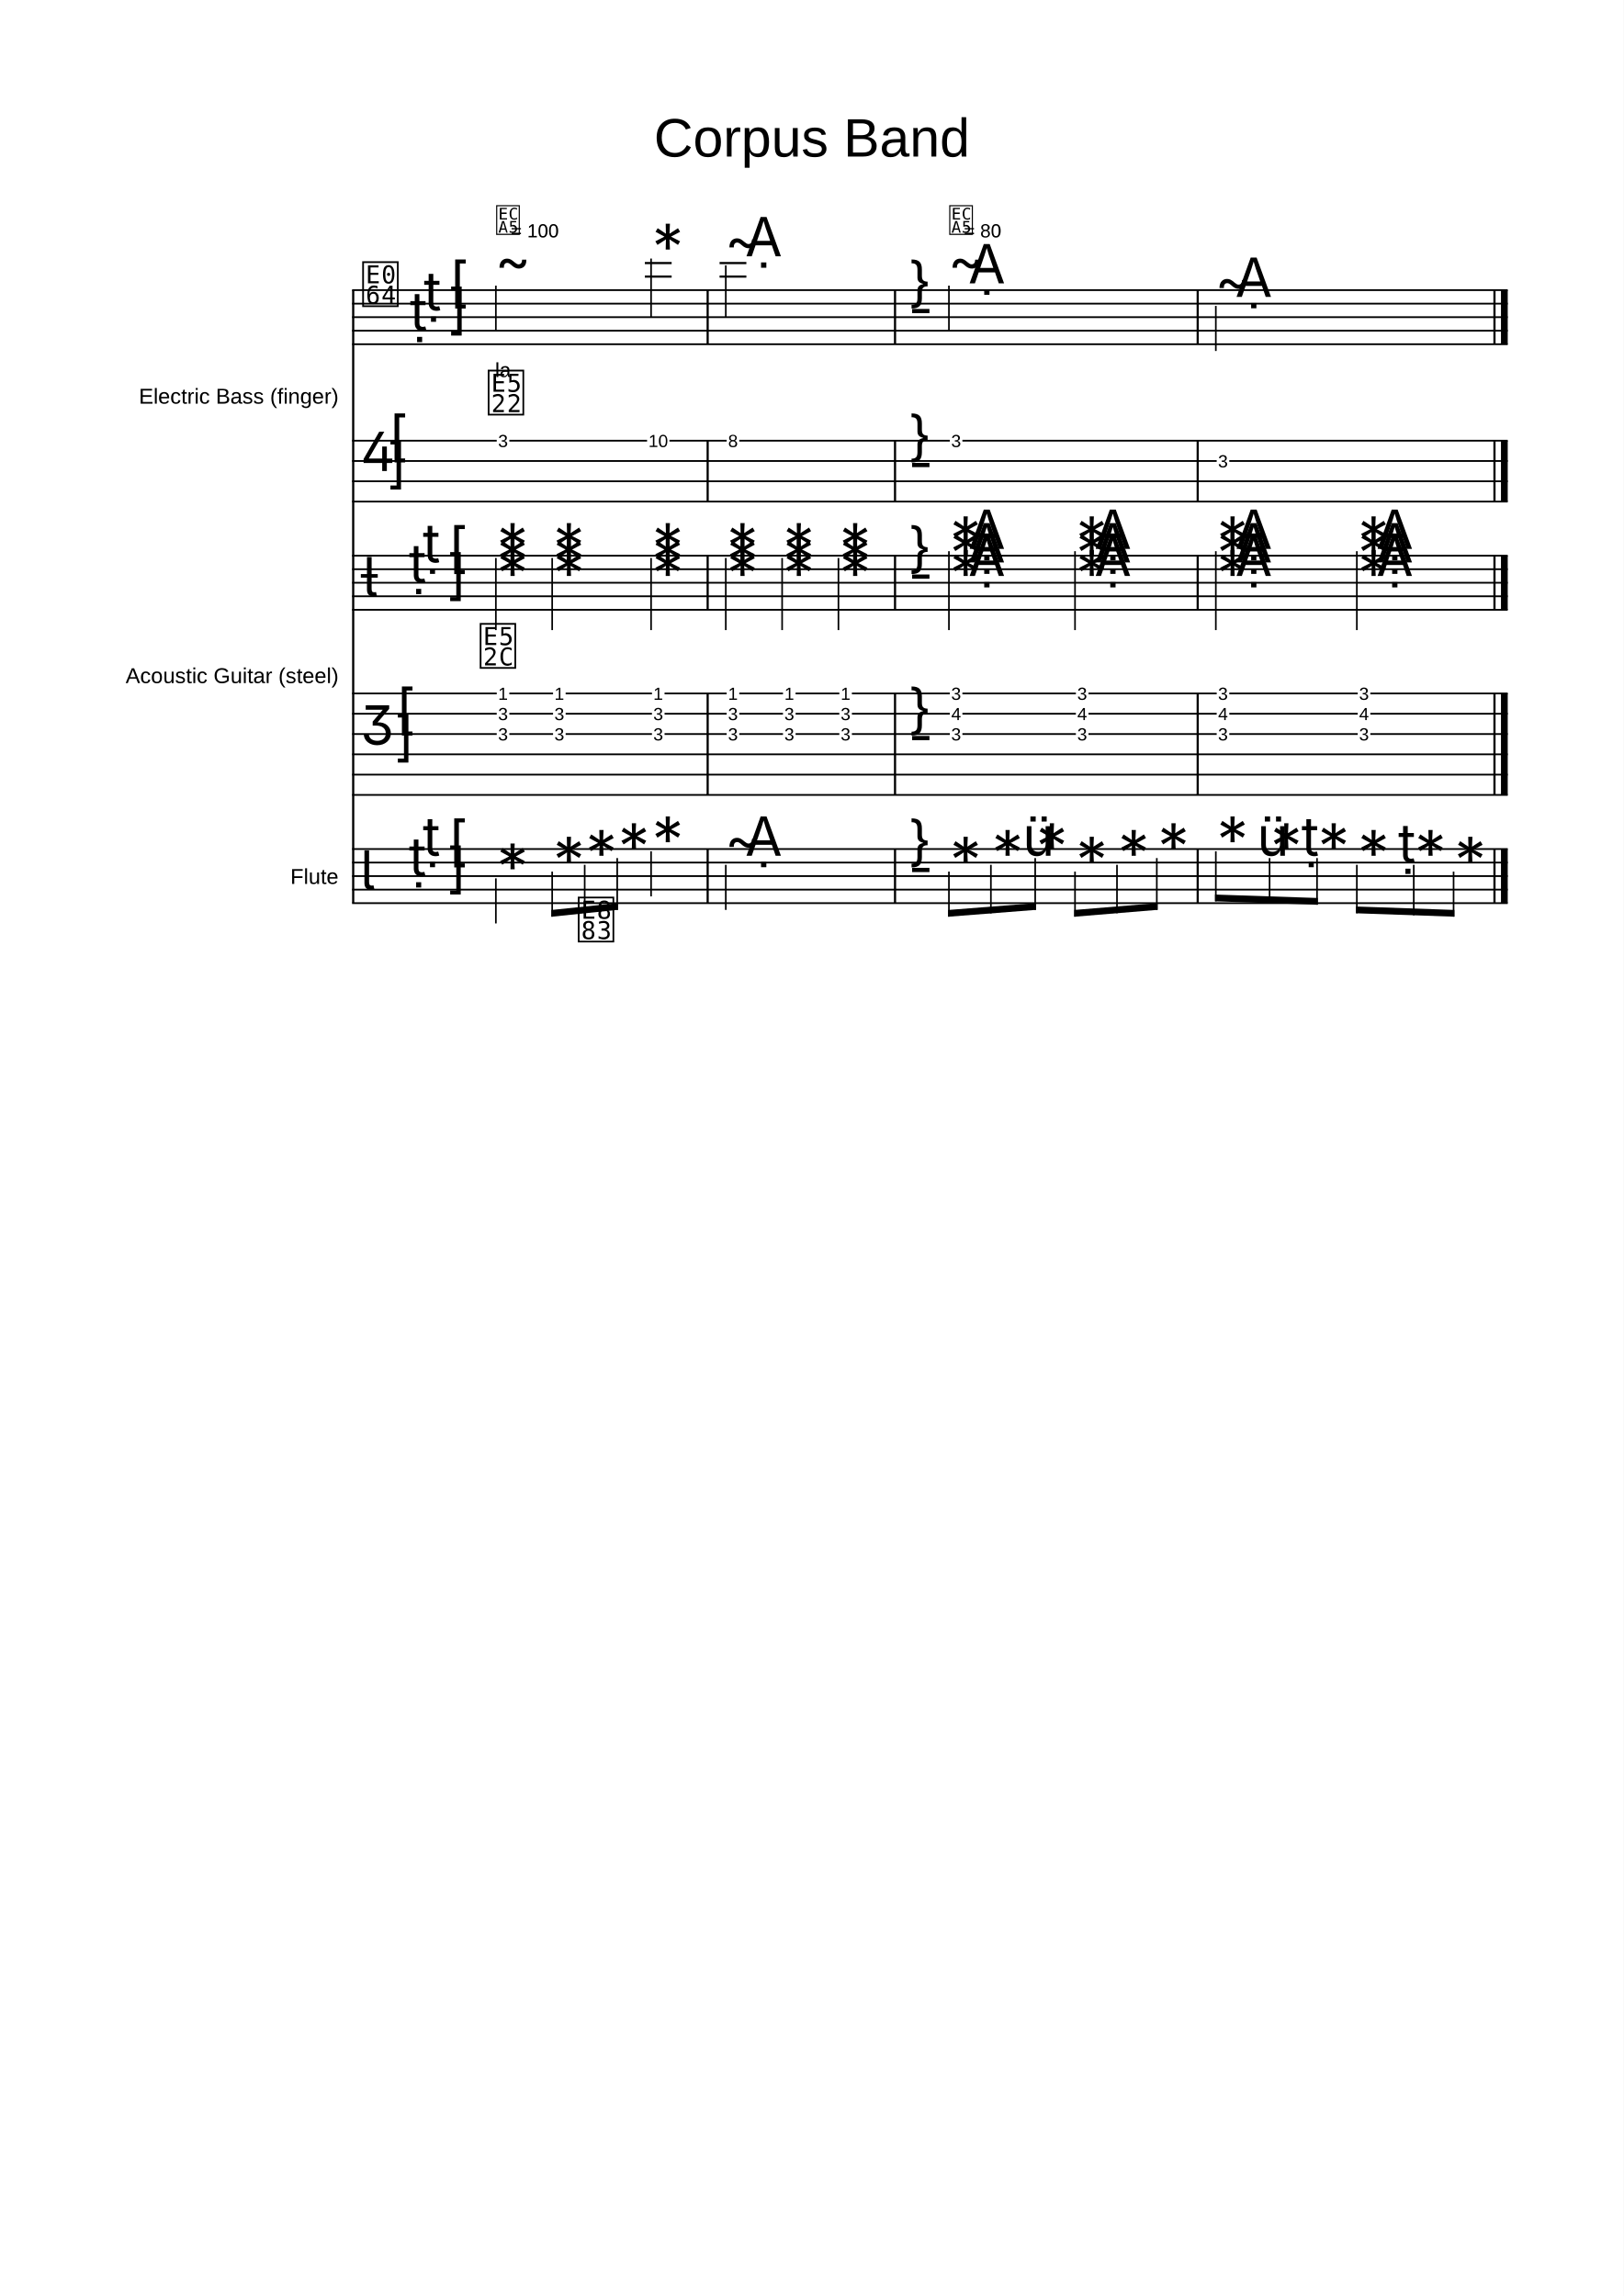
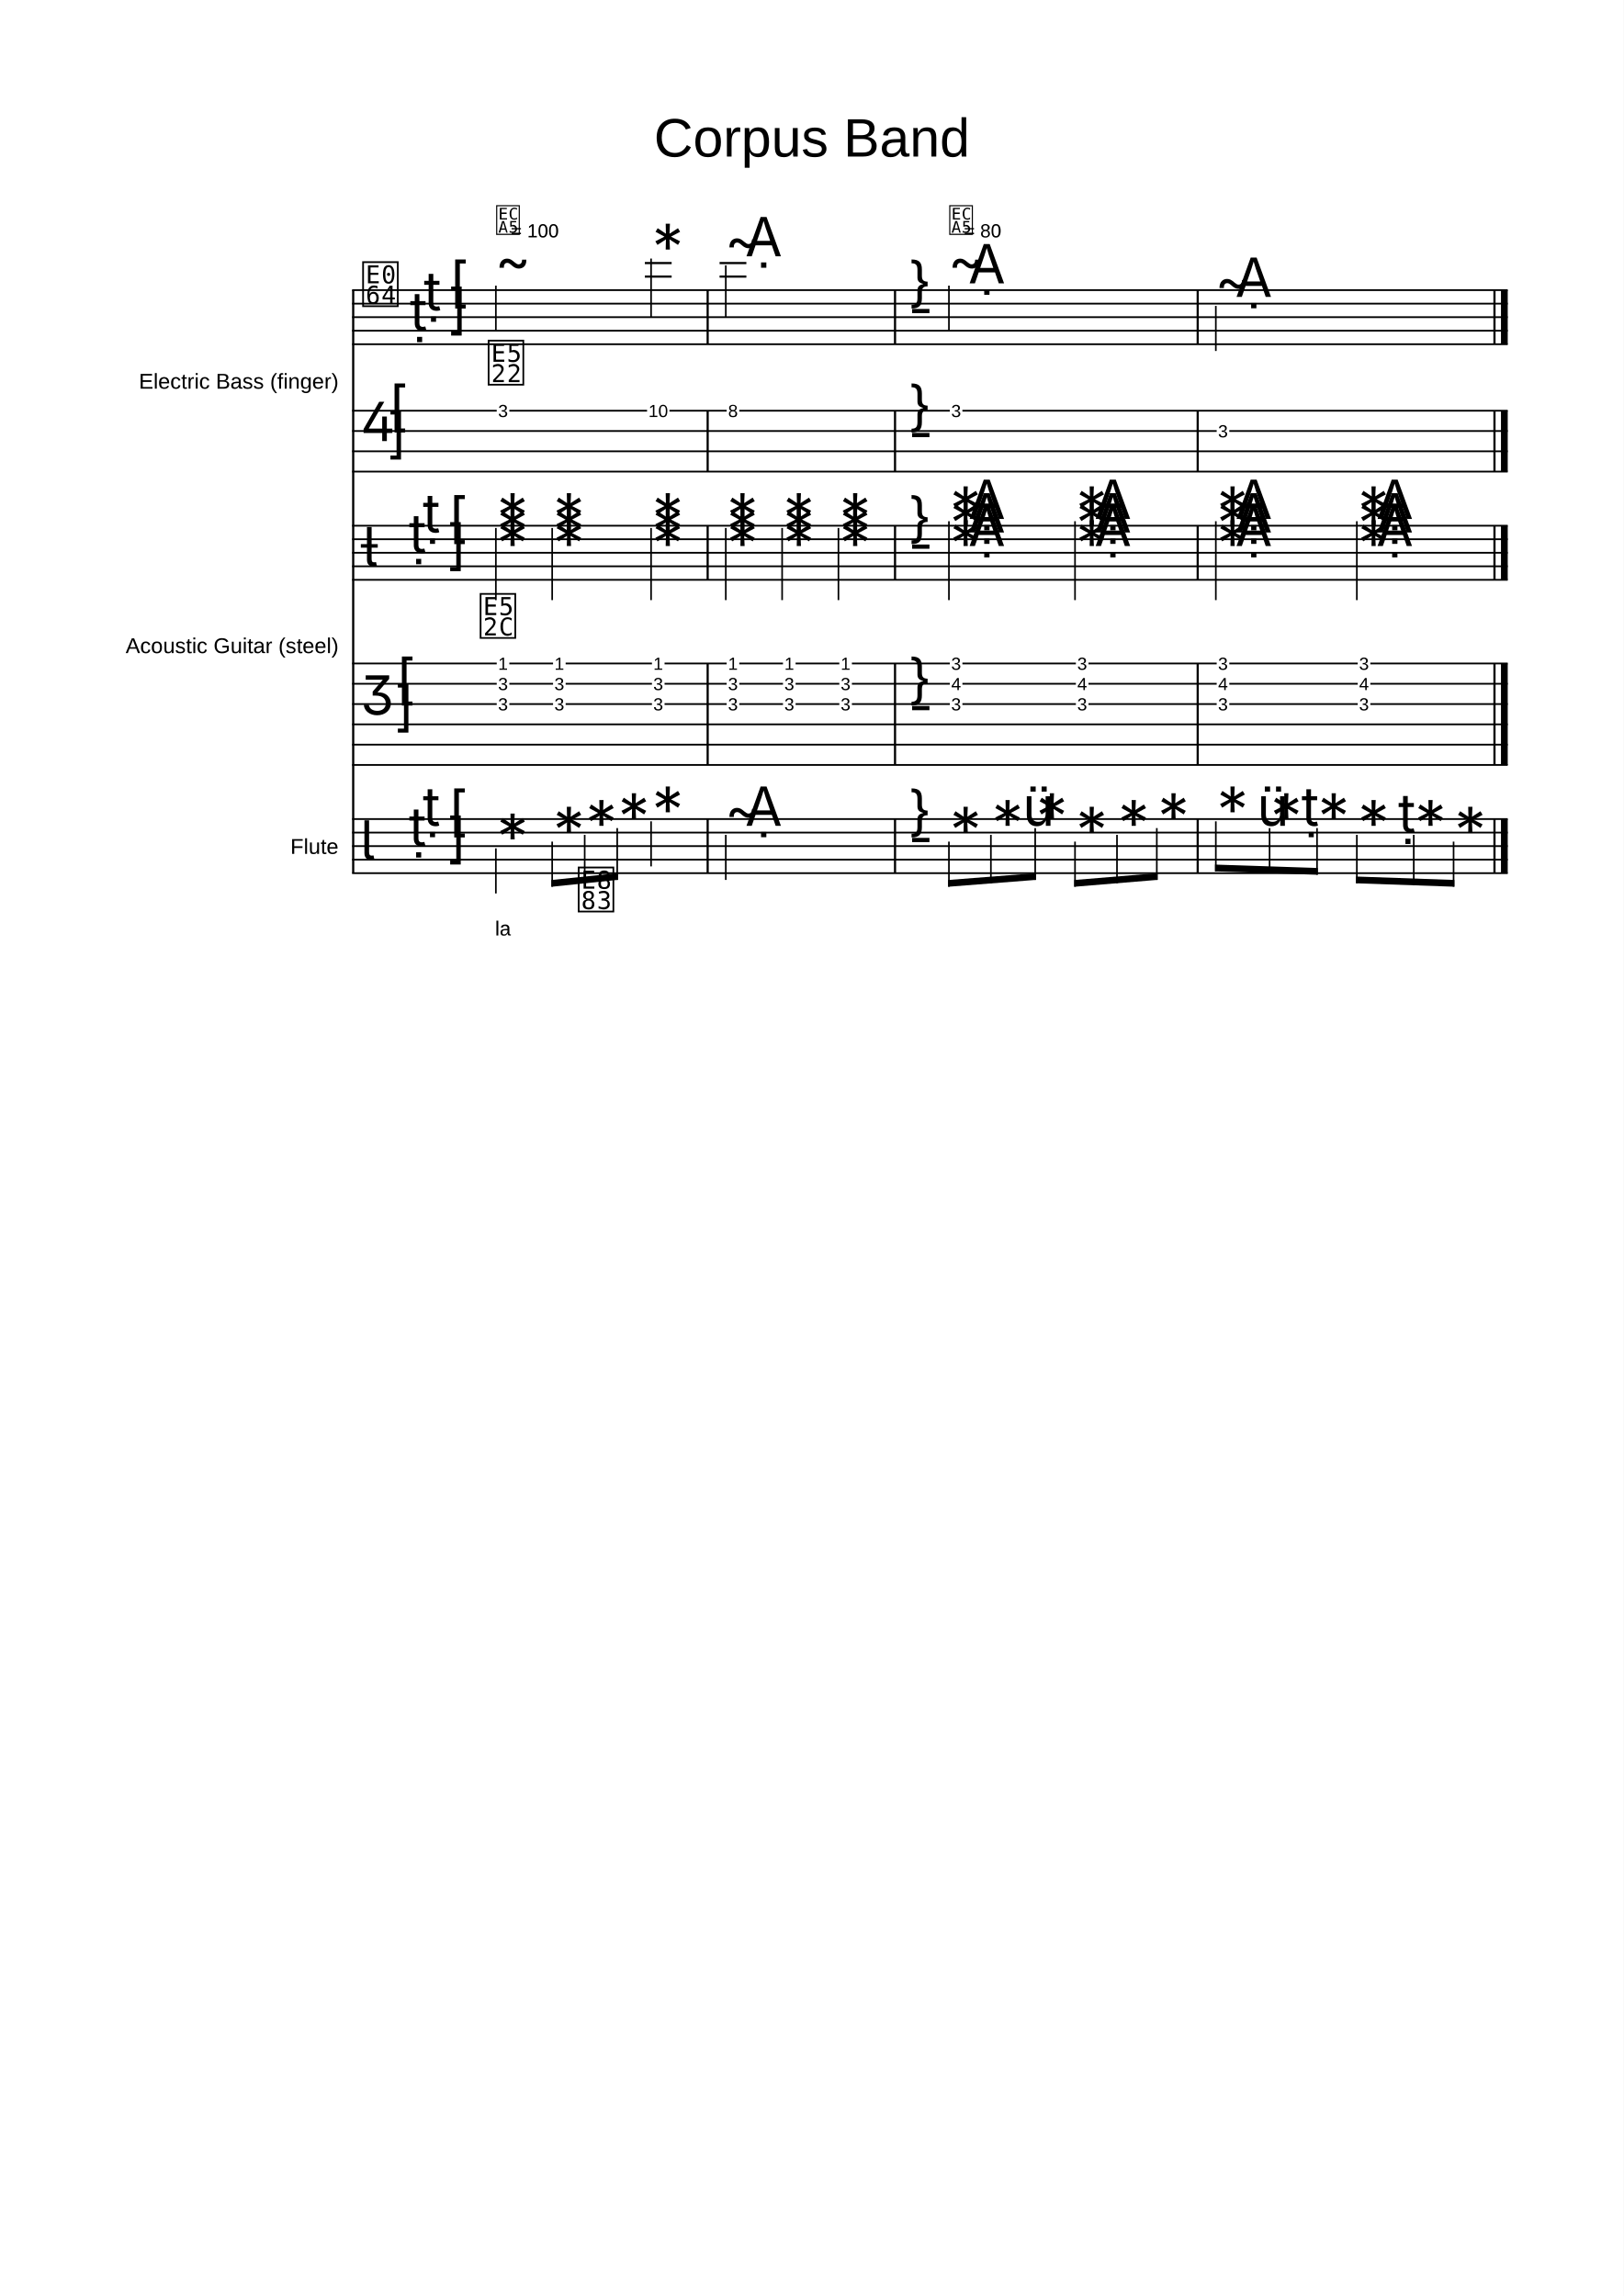
<svg xmlns="http://www.w3.org/2000/svg" width="1200" height="1697.143" viewBox="0 0 120 169.714">
  <style>@font-face{font-family:"Bravura";src:url("Bravura.otf")}text{font-family:"Bravura";font-size:4px}text.t{font-family:Arial,Helvetica,sans-serif}</style>
  <rect x="0" y="0" width="120" height="169.714" fill="white" />
  <g fill="black" stroke="black">
    <line class="staffLine" x1="26.023" y1="21.444" x2="111.429" y2="21.444" stroke-width="0.13" />
    <line class="staffLine" x1="26.023" y1="22.444" x2="111.429" y2="22.444" stroke-width="0.13" />
    <line class="staffLine" x1="26.023" y1="23.444" x2="111.429" y2="23.444" stroke-width="0.13" />
    <line class="staffLine" x1="26.023" y1="24.444" x2="111.429" y2="24.444" stroke-width="0.13" />
    <line class="staffLine" x1="26.023" y1="25.444" x2="111.429" y2="25.444" stroke-width="0.13" />
    <line class="stem" x1="36.647" y1="21.112" x2="36.647" y2="24.444" stroke-width="0.12" />
    <line class="ledgerLine" x1="47.658" y1="20.444" x2="49.638" y2="20.444" stroke-width="0.16" />
    <line class="ledgerLine" x1="47.658" y1="19.444" x2="49.638" y2="19.444" stroke-width="0.16" />
    <line class="stem" x1="48.118" y1="19.112" x2="48.118" y2="23.444" stroke-width="0.12" />
    <line class="barline" x1="52.3" y1="21.444" x2="52.3" y2="25.444" stroke-width="0.16" />
    <line class="ledgerLine" x1="53.18" y1="20.444" x2="55.16" y2="20.444" stroke-width="0.16" />
    <line class="ledgerLine" x1="53.18" y1="19.444" x2="55.16" y2="19.444" stroke-width="0.16" />
    <line class="stem" x1="53.64" y1="19.612" x2="53.64" y2="23.444" stroke-width="0.12" />
    <line class="barline" x1="66.147" y1="21.444" x2="66.147" y2="25.444" stroke-width="0.16" />
    <line class="stem" x1="70.131" y1="21.112" x2="70.131" y2="24.444" stroke-width="0.12" />
    <line class="barline" x1="88.516" y1="21.444" x2="88.516" y2="25.444" stroke-width="0.16" />
    <line class="stem" x1="89.856" y1="22.612" x2="89.856" y2="25.944" stroke-width="0.12" />
    <line class="barline" x1="110.449" y1="21.444" x2="110.449" y2="25.444" stroke-width="0.16" />
    <line class="barline" x1="111.179" y1="21.444" x2="111.179" y2="25.444" stroke-width="0.5" />
-     <line class="staffLine" x1="26.023" y1="32.575" x2="111.429" y2="32.575" stroke-width="0.13" />
-     <line class="staffLine" x1="26.023" y1="34.075" x2="111.429" y2="34.075" stroke-width="0.13" />
-     <line class="staffLine" x1="26.023" y1="35.575" x2="111.429" y2="35.575" stroke-width="0.13" />
-     <line class="staffLine" x1="26.023" y1="37.075" x2="111.429" y2="37.075" stroke-width="0.13" />
-     <line class="barline" x1="52.3" y1="32.575" x2="52.3" y2="37.075" stroke-width="0.16" />
-     <line class="barline" x1="66.147" y1="32.575" x2="66.147" y2="37.075" stroke-width="0.16" />
-     <line class="barline" x1="88.516" y1="32.575" x2="88.516" y2="37.075" stroke-width="0.16" />
-     <line class="barline" x1="110.449" y1="32.575" x2="110.449" y2="37.075" stroke-width="0.16" />
-     <line class="barline" x1="111.179" y1="32.575" x2="111.179" y2="37.075" stroke-width="0.5" />
-     <line class="staffLine" x1="26.023" y1="41.075" x2="111.429" y2="41.075" stroke-width="0.13" />
-     <line class="staffLine" x1="26.023" y1="42.075" x2="111.429" y2="42.075" stroke-width="0.13" />
-     <line class="staffLine" x1="26.023" y1="43.075" x2="111.429" y2="43.075" stroke-width="0.13" />
-     <line class="staffLine" x1="26.023" y1="44.075" x2="111.429" y2="44.075" stroke-width="0.13" />
-     <line class="staffLine" x1="26.023" y1="45.075" x2="111.429" y2="45.075" stroke-width="0.13" />
-     <line class="stem" x1="36.647" y1="41.243" x2="36.647" y2="46.575" stroke-width="0.12" />
-     <line class="stem" x1="40.809" y1="41.243" x2="40.809" y2="46.575" stroke-width="0.12" />
-     <line class="stem" x1="48.118" y1="41.243" x2="48.118" y2="46.575" stroke-width="0.12" />
-     <line class="barline" x1="52.3" y1="41.075" x2="52.3" y2="45.075" stroke-width="0.16" />
-     <line class="stem" x1="53.64" y1="41.243" x2="53.64" y2="46.575" stroke-width="0.12" />
-     <line class="stem" x1="57.803" y1="41.243" x2="57.803" y2="46.575" stroke-width="0.12" />
-     <line class="stem" x1="61.965" y1="41.243" x2="61.965" y2="46.575" stroke-width="0.12" />
-     <line class="barline" x1="66.147" y1="41.075" x2="66.147" y2="45.075" stroke-width="0.16" />
-     <line class="stem" x1="70.131" y1="40.743" x2="70.131" y2="46.575" stroke-width="0.12" />
-     <line class="stem" x1="79.449" y1="40.743" x2="79.449" y2="46.575" stroke-width="0.12" />
-     <line class="barline" x1="88.516" y1="41.075" x2="88.516" y2="45.075" stroke-width="0.16" />
-     <line class="stem" x1="89.856" y1="40.743" x2="89.856" y2="46.575" stroke-width="0.12" />
-     <line class="stem" x1="100.278" y1="40.743" x2="100.278" y2="46.575" stroke-width="0.12" />
-     <line class="barline" x1="110.449" y1="41.075" x2="110.449" y2="45.075" stroke-width="0.16" />
-     <line class="barline" x1="111.179" y1="41.075" x2="111.179" y2="45.075" stroke-width="0.5" />
-     <line class="staffLine" x1="26.023" y1="51.258" x2="111.429" y2="51.258" stroke-width="0.13" />
-     <line class="staffLine" x1="26.023" y1="52.758" x2="111.429" y2="52.758" stroke-width="0.13" />
-     <line class="staffLine" x1="26.023" y1="54.258" x2="111.429" y2="54.258" stroke-width="0.13" />
-     <line class="staffLine" x1="26.023" y1="55.758" x2="111.429" y2="55.758" stroke-width="0.13" />
-     <line class="staffLine" x1="26.023" y1="57.258" x2="111.429" y2="57.258" stroke-width="0.13" />
-     <line class="staffLine" x1="26.023" y1="58.758" x2="111.429" y2="58.758" stroke-width="0.13" />
-     <line class="barline" x1="52.3" y1="51.258" x2="52.3" y2="58.758" stroke-width="0.16" />
-     <line class="barline" x1="66.147" y1="51.258" x2="66.147" y2="58.758" stroke-width="0.16" />
-     <line class="barline" x1="88.516" y1="51.258" x2="88.516" y2="58.758" stroke-width="0.16" />
-     <line class="barline" x1="110.449" y1="51.258" x2="110.449" y2="58.758" stroke-width="0.16" />
-     <line class="barline" x1="111.179" y1="51.258" x2="111.179" y2="58.758" stroke-width="0.5" />
-     <line class="staffLine" x1="26.023" y1="62.758" x2="111.429" y2="62.758" stroke-width="0.13" />
-     <line class="staffLine" x1="26.023" y1="63.758" x2="111.429" y2="63.758" stroke-width="0.13" />
-     <line class="staffLine" x1="26.023" y1="64.758" x2="111.429" y2="64.758" stroke-width="0.13" />
-     <line class="staffLine" x1="26.023" y1="65.758" x2="111.429" y2="65.758" stroke-width="0.13" />
-     <line class="staffLine" x1="26.023" y1="66.758" x2="111.429" y2="66.758" stroke-width="0.13" />
-     <line class="stem" x1="36.647" y1="64.926" x2="36.647" y2="68.258" stroke-width="0.12" />
-     <line class="stem" x1="48.118" y1="62.926" x2="48.118" y2="66.258" stroke-width="0.12" />
-     <line class="stem" x1="40.809" y1="64.426" x2="40.809" y2="67.758" stroke-width="0.12" />
-     <line class="stem" x1="43.212" y1="63.926" x2="43.212" y2="67.508" stroke-width="0.12" />
-     <line class="stem" x1="45.615" y1="63.426" x2="45.615" y2="67.258" stroke-width="0.12" />
-     <line class="barline" x1="52.3" y1="62.758" x2="52.3" y2="66.758" stroke-width="0.16" />
-     <line class="stem" x1="53.64" y1="63.926" x2="53.64" y2="67.258" stroke-width="0.12" />
-     <line class="barline" x1="66.147" y1="62.758" x2="66.147" y2="66.758" stroke-width="0.16" />
-     <line class="stem" x1="70.131" y1="64.426" x2="70.131" y2="67.758" stroke-width="0.12" />
-     <line class="stem" x1="73.232" y1="63.926" x2="73.232" y2="67.515" stroke-width="0.12" />
-     <line class="stem" x1="76.506" y1="63.426" x2="76.506" y2="67.258" stroke-width="0.12" />
-     <line class="stem" x1="79.449" y1="64.426" x2="79.449" y2="67.758" stroke-width="0.12" />
-     <line class="stem" x1="82.551" y1="63.926" x2="82.551" y2="67.502" stroke-width="0.12" />
-     <line class="stem" x1="85.494" y1="63.426" x2="85.494" y2="67.258" stroke-width="0.12" />
-     <line class="barline" x1="88.516" y1="62.758" x2="88.516" y2="66.758" stroke-width="0.16" />
-     <line class="stem" x1="89.856" y1="62.926" x2="89.856" y2="66.625" stroke-width="0.12" />
-     <line class="stem" x1="93.829" y1="63.426" x2="93.829" y2="66.758" stroke-width="0.12" />
-     <line class="stem" x1="97.335" y1="63.426" x2="97.335" y2="66.875" stroke-width="0.12" />
-     <line class="stem" x1="100.278" y1="63.926" x2="100.278" y2="67.508" stroke-width="0.12" />
-     <line class="stem" x1="104.484" y1="63.926" x2="104.484" y2="67.655" stroke-width="0.12" />
-     <line class="stem" x1="107.427" y1="64.426" x2="107.427" y2="67.758" stroke-width="0.12" />
-     <line class="barline" x1="110.449" y1="62.758" x2="110.449" y2="66.758" stroke-width="0.16" />
-     <line class="barline" x1="111.179" y1="62.758" x2="111.179" y2="66.758" stroke-width="0.5" />
-     <line class="barline" x1="26.103" y1="21.444" x2="26.103" y2="66.758" stroke-width="0.16" />
-     <polygon class="beam" stroke="none" points="40.749,67.264 45.675,66.752 45.675,67.252 40.749,67.764" />
-     <polygon class="beam" stroke="none" points="70.071,67.263 76.566,66.754 76.566,67.254 70.071,67.763" />
-     <polygon class="beam" stroke="none" points="79.389,67.263 85.554,66.753 85.554,67.253 79.389,67.763" />
-     <polygon class="beam" stroke="none" points="89.796,66.123 97.395,66.377 97.395,66.877 89.796,66.623" />
-     <polygon class="beam" stroke="none" points="100.218,67.006 107.487,67.26 107.487,67.76 100.218,67.506" />
+     <line class="staffLine" x1="26.023" y1="30.359" x2="111.429" y2="30.359" stroke-width="0.13" />
+     <line class="staffLine" x1="26.023" y1="31.859" x2="111.429" y2="31.859" stroke-width="0.13" />
+     <line class="staffLine" x1="26.023" y1="33.359" x2="111.429" y2="33.359" stroke-width="0.13" />
+     <line class="staffLine" x1="26.023" y1="34.859" x2="111.429" y2="34.859" stroke-width="0.13" />
+     <line class="barline" x1="52.3" y1="30.359" x2="52.3" y2="34.859" stroke-width="0.16" />
+     <line class="barline" x1="66.147" y1="30.359" x2="66.147" y2="34.859" stroke-width="0.16" />
+     <line class="barline" x1="88.516" y1="30.359" x2="88.516" y2="34.859" stroke-width="0.16" />
+     <line class="barline" x1="110.449" y1="30.359" x2="110.449" y2="34.859" stroke-width="0.16" />
+     <line class="barline" x1="111.179" y1="30.359" x2="111.179" y2="34.859" stroke-width="0.5" />
+     <line class="staffLine" x1="26.023" y1="38.859" x2="111.429" y2="38.859" stroke-width="0.13" />
+     <line class="staffLine" x1="26.023" y1="39.859" x2="111.429" y2="39.859" stroke-width="0.13" />
+     <line class="staffLine" x1="26.023" y1="40.859" x2="111.429" y2="40.859" stroke-width="0.13" />
+     <line class="staffLine" x1="26.023" y1="41.859" x2="111.429" y2="41.859" stroke-width="0.13" />
+     <line class="staffLine" x1="26.023" y1="42.859" x2="111.429" y2="42.859" stroke-width="0.13" />
+     <line class="stem" x1="36.647" y1="39.027" x2="36.647" y2="44.359" stroke-width="0.12" />
+     <line class="stem" x1="40.809" y1="39.027" x2="40.809" y2="44.359" stroke-width="0.12" />
+     <line class="stem" x1="48.118" y1="39.027" x2="48.118" y2="44.359" stroke-width="0.12" />
+     <line class="barline" x1="52.3" y1="38.859" x2="52.3" y2="42.859" stroke-width="0.16" />
+     <line class="stem" x1="53.64" y1="39.027" x2="53.64" y2="44.359" stroke-width="0.12" />
+     <line class="stem" x1="57.803" y1="39.027" x2="57.803" y2="44.359" stroke-width="0.12" />
+     <line class="stem" x1="61.965" y1="39.027" x2="61.965" y2="44.359" stroke-width="0.12" />
+     <line class="barline" x1="66.147" y1="38.859" x2="66.147" y2="42.859" stroke-width="0.16" />
+     <line class="stem" x1="70.131" y1="38.527" x2="70.131" y2="44.359" stroke-width="0.12" />
+     <line class="stem" x1="79.449" y1="38.527" x2="79.449" y2="44.359" stroke-width="0.12" />
+     <line class="barline" x1="88.516" y1="38.859" x2="88.516" y2="42.859" stroke-width="0.16" />
+     <line class="stem" x1="89.856" y1="38.527" x2="89.856" y2="44.359" stroke-width="0.12" />
+     <line class="stem" x1="100.278" y1="38.527" x2="100.278" y2="44.359" stroke-width="0.12" />
+     <line class="barline" x1="110.449" y1="38.859" x2="110.449" y2="42.859" stroke-width="0.16" />
+     <line class="barline" x1="111.179" y1="38.859" x2="111.179" y2="42.859" stroke-width="0.5" />
+     <line class="staffLine" x1="26.023" y1="49.042" x2="111.429" y2="49.042" stroke-width="0.13" />
+     <line class="staffLine" x1="26.023" y1="50.542" x2="111.429" y2="50.542" stroke-width="0.13" />
+     <line class="staffLine" x1="26.023" y1="52.042" x2="111.429" y2="52.042" stroke-width="0.13" />
+     <line class="staffLine" x1="26.023" y1="53.542" x2="111.429" y2="53.542" stroke-width="0.13" />
+     <line class="staffLine" x1="26.023" y1="55.042" x2="111.429" y2="55.042" stroke-width="0.13" />
+     <line class="staffLine" x1="26.023" y1="56.542" x2="111.429" y2="56.542" stroke-width="0.13" />
+     <line class="barline" x1="52.3" y1="49.042" x2="52.3" y2="56.542" stroke-width="0.16" />
+     <line class="barline" x1="66.147" y1="49.042" x2="66.147" y2="56.542" stroke-width="0.16" />
+     <line class="barline" x1="88.516" y1="49.042" x2="88.516" y2="56.542" stroke-width="0.16" />
+     <line class="barline" x1="110.449" y1="49.042" x2="110.449" y2="56.542" stroke-width="0.16" />
+     <line class="barline" x1="111.179" y1="49.042" x2="111.179" y2="56.542" stroke-width="0.5" />
+     <line class="staffLine" x1="26.023" y1="60.542" x2="111.429" y2="60.542" stroke-width="0.13" />
+     <line class="staffLine" x1="26.023" y1="61.542" x2="111.429" y2="61.542" stroke-width="0.13" />
+     <line class="staffLine" x1="26.023" y1="62.542" x2="111.429" y2="62.542" stroke-width="0.13" />
+     <line class="staffLine" x1="26.023" y1="63.542" x2="111.429" y2="63.542" stroke-width="0.13" />
+     <line class="staffLine" x1="26.023" y1="64.542" x2="111.429" y2="64.542" stroke-width="0.13" />
+     <line class="stem" x1="36.647" y1="62.71" x2="36.647" y2="66.042" stroke-width="0.12" />
+     <line class="stem" x1="48.118" y1="60.71" x2="48.118" y2="64.042" stroke-width="0.12" />
+     <line class="stem" x1="40.809" y1="62.21" x2="40.809" y2="65.542" stroke-width="0.12" />
+     <line class="stem" x1="43.212" y1="61.71" x2="43.212" y2="65.292" stroke-width="0.12" />
+     <line class="stem" x1="45.615" y1="61.21" x2="45.615" y2="65.042" stroke-width="0.12" />
+     <line class="barline" x1="52.3" y1="60.542" x2="52.3" y2="64.542" stroke-width="0.16" />
+     <line class="stem" x1="53.64" y1="61.71" x2="53.64" y2="65.042" stroke-width="0.12" />
+     <line class="barline" x1="66.147" y1="60.542" x2="66.147" y2="64.542" stroke-width="0.16" />
+     <line class="stem" x1="70.131" y1="62.21" x2="70.131" y2="65.542" stroke-width="0.12" />
+     <line class="stem" x1="73.232" y1="61.71" x2="73.232" y2="65.299" stroke-width="0.12" />
+     <line class="stem" x1="76.506" y1="61.21" x2="76.506" y2="65.042" stroke-width="0.12" />
+     <line class="stem" x1="79.449" y1="62.21" x2="79.449" y2="65.542" stroke-width="0.12" />
+     <line class="stem" x1="82.551" y1="61.71" x2="82.551" y2="65.286" stroke-width="0.12" />
+     <line class="stem" x1="85.494" y1="61.21" x2="85.494" y2="65.042" stroke-width="0.12" />
+     <line class="barline" x1="88.516" y1="60.542" x2="88.516" y2="64.542" stroke-width="0.16" />
+     <line class="stem" x1="89.856" y1="60.71" x2="89.856" y2="64.409" stroke-width="0.12" />
+     <line class="stem" x1="93.829" y1="61.21" x2="93.829" y2="64.542" stroke-width="0.12" />
+     <line class="stem" x1="97.335" y1="61.21" x2="97.335" y2="64.659" stroke-width="0.12" />
+     <line class="stem" x1="100.278" y1="61.71" x2="100.278" y2="65.292" stroke-width="0.12" />
+     <line class="stem" x1="104.484" y1="61.71" x2="104.484" y2="65.439" stroke-width="0.12" />
+     <line class="stem" x1="107.427" y1="62.21" x2="107.427" y2="65.542" stroke-width="0.12" />
+     <line class="barline" x1="110.449" y1="60.542" x2="110.449" y2="64.542" stroke-width="0.16" />
+     <line class="barline" x1="111.179" y1="60.542" x2="111.179" y2="64.542" stroke-width="0.5" />
+     <line class="barline" x1="26.103" y1="21.444" x2="26.103" y2="64.542" stroke-width="0.16" />
+     <polygon class="beam" stroke="none" points="40.749,65.048 45.675,64.536 45.675,65.036 40.749,65.548" />
+     <polygon class="beam" stroke="none" points="70.071,65.047 76.566,64.538 76.566,65.038 70.071,65.547" />
+     <polygon class="beam" stroke="none" points="79.389,65.047 85.554,64.537 85.554,65.037 79.389,65.547" />
+     <polygon class="beam" stroke="none" points="89.796,63.907 97.395,64.161 97.395,64.661 89.796,64.407" />
+     <polygon class="beam" stroke="none" points="100.218,64.79 107.487,65.044 107.487,65.544 100.218,65.29" />
    <text class="clef" x="26.643" y="22.444" stroke="none"></text>
    <text class="keySignature" x="30.279" y="24.444" stroke="none"></text>
    <text class="keySignature" x="31.303" y="22.944" stroke="none"></text>
    <text class="timeSignature" x="33.205" y="22.444" stroke="none"></text>
    <text class="timeSignature" x="33.107" y="24.444" stroke="none"></text>
    <text class="notehead" x="36.587" y="20.944" stroke="none"></text>
    <text class="notehead" x="48.058" y="18.944" stroke="none"></text>
    <text class="notehead" x="53.58" y="19.444" stroke="none"></text>
    <text class="dot" x="55.06" y="18.944" stroke="none"></text>
    <text class="timeSignature" x="67.131" y="22.444" stroke="none"></text>
    <text class="timeSignature" x="67.127" y="24.444" stroke="none"></text>
    <text class="notehead" x="70.071" y="20.944" stroke="none"></text>
    <text class="dot" x="71.551" y="20.944" stroke="none"></text>
    <text class="notehead" x="89.796" y="22.444" stroke="none"></text>
    <text class="dot" x="91.276" y="21.944" stroke="none"></text>
-     <text class="dynamic" x="35.921" y="30.46" stroke="none"></text>
-     <text class="clef" x="26.635" y="34.817" stroke="none"></text>
-     <text class="timeSignature" x="28.721" y="33.825" stroke="none"></text>
-     <text class="timeSignature" x="28.623" y="35.825" stroke="none"></text>
-     <text class="timeSignature" x="67.131" y="33.825" stroke="none"></text>
-     <text class="timeSignature" x="67.127" y="35.825" stroke="none"></text>
-     <text class="clef" x="26.623" y="44.075" stroke="none"></text>
-     <text class="keySignature" x="30.207" y="43.075" stroke="none"></text>
-     <text class="keySignature" x="31.231" y="41.575" stroke="none"></text>
-     <text class="timeSignature" x="33.133" y="42.075" stroke="none"></text>
-     <text class="timeSignature" x="33.035" y="44.075" stroke="none"></text>
-     <text class="notehead" x="36.587" y="41.075" stroke="none"></text>
-     <text class="notehead" x="36.587" y="42.075" stroke="none"></text>
-     <text class="notehead" x="36.587" y="43.075" stroke="none"></text>
-     <text class="notehead" x="40.749" y="41.075" stroke="none"></text>
-     <text class="notehead" x="40.749" y="42.075" stroke="none"></text>
-     <text class="notehead" x="40.749" y="43.075" stroke="none"></text>
-     <text class="notehead" x="48.058" y="41.075" stroke="none"></text>
-     <text class="notehead" x="48.058" y="42.075" stroke="none"></text>
-     <text class="notehead" x="48.058" y="43.075" stroke="none"></text>
-     <text class="notehead" x="53.58" y="41.075" stroke="none"></text>
-     <text class="notehead" x="53.58" y="42.075" stroke="none"></text>
-     <text class="notehead" x="53.58" y="43.075" stroke="none"></text>
-     <text class="notehead" x="57.743" y="41.075" stroke="none"></text>
-     <text class="notehead" x="57.743" y="42.075" stroke="none"></text>
-     <text class="notehead" x="57.743" y="43.075" stroke="none"></text>
-     <text class="notehead" x="61.905" y="41.075" stroke="none"></text>
-     <text class="notehead" x="61.905" y="42.075" stroke="none"></text>
-     <text class="notehead" x="61.905" y="43.075" stroke="none"></text>
-     <text class="timeSignature" x="67.131" y="42.075" stroke="none"></text>
-     <text class="timeSignature" x="67.127" y="44.075" stroke="none"></text>
-     <text class="notehead" x="70.071" y="40.575" stroke="none"></text>
-     <text class="notehead" x="70.071" y="41.575" stroke="none"></text>
-     <text class="notehead" x="70.071" y="43.075" stroke="none"></text>
-     <text class="dot" x="71.551" y="40.575" stroke="none"></text>
-     <text class="dot" x="71.551" y="41.575" stroke="none"></text>
-     <text class="dot" x="71.551" y="42.575" stroke="none"></text>
-     <text class="notehead" x="79.389" y="40.575" stroke="none"></text>
-     <text class="notehead" x="79.389" y="41.575" stroke="none"></text>
-     <text class="notehead" x="79.389" y="43.075" stroke="none"></text>
-     <text class="dot" x="80.869" y="40.575" stroke="none"></text>
-     <text class="dot" x="80.869" y="41.575" stroke="none"></text>
-     <text class="dot" x="80.869" y="42.575" stroke="none"></text>
-     <text class="notehead" x="89.796" y="40.575" stroke="none"></text>
-     <text class="notehead" x="89.796" y="41.575" stroke="none"></text>
-     <text class="notehead" x="89.796" y="43.075" stroke="none"></text>
-     <text class="dot" x="91.276" y="40.575" stroke="none"></text>
-     <text class="dot" x="91.276" y="41.575" stroke="none"></text>
-     <text class="dot" x="91.276" y="42.575" stroke="none"></text>
-     <text class="notehead" x="100.218" y="40.575" stroke="none"></text>
-     <text class="notehead" x="100.218" y="41.575" stroke="none"></text>
-     <text class="notehead" x="100.218" y="43.075" stroke="none"></text>
-     <text class="dot" x="101.698" y="40.575" stroke="none"></text>
-     <text class="dot" x="101.698" y="41.575" stroke="none"></text>
-     <text class="dot" x="101.698" y="42.575" stroke="none"></text>
-     <text class="dynamic" x="35.329" y="49.183" stroke="none"></text>
-     <text class="clef" x="26.635" y="55.04" stroke="none"></text>
-     <text class="timeSignature" x="29.265" y="54.008" stroke="none"></text>
-     <text class="timeSignature" x="29.167" y="56.008" stroke="none"></text>
-     <text class="timeSignature" x="67.131" y="54.008" stroke="none"></text>
-     <text class="timeSignature" x="67.127" y="56.008" stroke="none"></text>
-     <text class="clef" x="26.623" y="65.758" stroke="none"></text>
-     <text class="keySignature" x="30.207" y="64.758" stroke="none"></text>
-     <text class="keySignature" x="31.231" y="63.258" stroke="none"></text>
-     <text class="timeSignature" x="33.133" y="63.758" stroke="none"></text>
-     <text class="timeSignature" x="33.035" y="65.758" stroke="none"></text>
-     <text class="notehead" x="36.587" y="64.758" stroke="none"></text>
-     <text class="notehead" x="40.749" y="64.258" stroke="none"></text>
-     <text class="notehead" x="43.152" y="63.758" stroke="none"></text>
-     <text class="notehead" x="45.555" y="63.258" stroke="none"></text>
-     <text class="notehead" x="48.058" y="62.758" stroke="none"></text>
-     <text class="tuplet" x="42.58" y="69.408" stroke="none"></text>
-     <text class="notehead" x="53.58" y="63.758" stroke="none"></text>
-     <text class="dot" x="55.06" y="63.258" stroke="none"></text>
-     <text class="timeSignature" x="67.131" y="63.758" stroke="none"></text>
-     <text class="timeSignature" x="67.127" y="65.758" stroke="none"></text>
-     <text class="notehead" x="70.071" y="64.258" stroke="none"></text>
-     <text class="notehead" x="73.172" y="63.758" stroke="none"></text>
-     <text class="notehead" x="76.446" y="63.258" stroke="none"></text>
-     <text class="accidental" x="75.574" y="63.258" stroke="none"></text>
-     <text class="notehead" x="79.389" y="64.258" stroke="none"></text>
-     <text class="notehead" x="82.491" y="63.758" stroke="none"></text>
-     <text class="notehead" x="85.434" y="63.258" stroke="none"></text>
-     <text class="notehead" x="89.796" y="62.758" stroke="none"></text>
-     <text class="notehead" x="93.769" y="63.258" stroke="none"></text>
-     <text class="accidental" x="92.897" y="63.258" stroke="none"></text>
-     <text class="notehead" x="97.275" y="63.258" stroke="none"></text>
-     <text class="accidental" x="96.171" y="63.258" stroke="none"></text>
-     <text class="notehead" x="100.218" y="63.758" stroke="none"></text>
-     <text class="notehead" x="104.424" y="63.758" stroke="none"></text>
-     <text class="accidental" x="103.32" y="63.758" stroke="none"></text>
-     <text class="notehead" x="107.367" y="64.258" stroke="none"></text>
+     <text class="dynamic" x="35.921" y="28.244" stroke="none"></text>
+     <text class="clef" x="26.635" y="32.601" stroke="none"></text>
+     <text class="timeSignature" x="28.721" y="31.609" stroke="none"></text>
+     <text class="timeSignature" x="28.623" y="33.609" stroke="none"></text>
+     <text class="timeSignature" x="67.131" y="31.609" stroke="none"></text>
+     <text class="timeSignature" x="67.127" y="33.609" stroke="none"></text>
+     <text class="clef" x="26.623" y="41.859" stroke="none"></text>
+     <text class="keySignature" x="30.207" y="40.859" stroke="none"></text>
+     <text class="keySignature" x="31.231" y="39.359" stroke="none"></text>
+     <text class="timeSignature" x="33.133" y="39.859" stroke="none"></text>
+     <text class="timeSignature" x="33.035" y="41.859" stroke="none"></text>
+     <text class="notehead" x="36.587" y="38.859" stroke="none"></text>
+     <text class="notehead" x="36.587" y="39.859" stroke="none"></text>
+     <text class="notehead" x="36.587" y="40.859" stroke="none"></text>
+     <text class="notehead" x="40.749" y="38.859" stroke="none"></text>
+     <text class="notehead" x="40.749" y="39.859" stroke="none"></text>
+     <text class="notehead" x="40.749" y="40.859" stroke="none"></text>
+     <text class="notehead" x="48.058" y="38.859" stroke="none"></text>
+     <text class="notehead" x="48.058" y="39.859" stroke="none"></text>
+     <text class="notehead" x="48.058" y="40.859" stroke="none"></text>
+     <text class="notehead" x="53.58" y="38.859" stroke="none"></text>
+     <text class="notehead" x="53.58" y="39.859" stroke="none"></text>
+     <text class="notehead" x="53.58" y="40.859" stroke="none"></text>
+     <text class="notehead" x="57.743" y="38.859" stroke="none"></text>
+     <text class="notehead" x="57.743" y="39.859" stroke="none"></text>
+     <text class="notehead" x="57.743" y="40.859" stroke="none"></text>
+     <text class="notehead" x="61.905" y="38.859" stroke="none"></text>
+     <text class="notehead" x="61.905" y="39.859" stroke="none"></text>
+     <text class="notehead" x="61.905" y="40.859" stroke="none"></text>
+     <text class="timeSignature" x="67.131" y="39.859" stroke="none"></text>
+     <text class="timeSignature" x="67.127" y="41.859" stroke="none"></text>
+     <text class="notehead" x="70.071" y="38.359" stroke="none"></text>
+     <text class="notehead" x="70.071" y="39.359" stroke="none"></text>
+     <text class="notehead" x="70.071" y="40.859" stroke="none"></text>
+     <text class="dot" x="71.551" y="38.359" stroke="none"></text>
+     <text class="dot" x="71.551" y="39.359" stroke="none"></text>
+     <text class="dot" x="71.551" y="40.359" stroke="none"></text>
+     <text class="notehead" x="79.389" y="38.359" stroke="none"></text>
+     <text class="notehead" x="79.389" y="39.359" stroke="none"></text>
+     <text class="notehead" x="79.389" y="40.859" stroke="none"></text>
+     <text class="dot" x="80.869" y="38.359" stroke="none"></text>
+     <text class="dot" x="80.869" y="39.359" stroke="none"></text>
+     <text class="dot" x="80.869" y="40.359" stroke="none"></text>
+     <text class="notehead" x="89.796" y="38.359" stroke="none"></text>
+     <text class="notehead" x="89.796" y="39.359" stroke="none"></text>
+     <text class="notehead" x="89.796" y="40.859" stroke="none"></text>
+     <text class="dot" x="91.276" y="38.359" stroke="none"></text>
+     <text class="dot" x="91.276" y="39.359" stroke="none"></text>
+     <text class="dot" x="91.276" y="40.359" stroke="none"></text>
+     <text class="notehead" x="100.218" y="38.359" stroke="none"></text>
+     <text class="notehead" x="100.218" y="39.359" stroke="none"></text>
+     <text class="notehead" x="100.218" y="40.859" stroke="none"></text>
+     <text class="dot" x="101.698" y="38.359" stroke="none"></text>
+     <text class="dot" x="101.698" y="39.359" stroke="none"></text>
+     <text class="dot" x="101.698" y="40.359" stroke="none"></text>
+     <text class="dynamic" x="35.329" y="46.967" stroke="none"></text>
+     <text class="clef" x="26.635" y="52.824" stroke="none"></text>
+     <text class="timeSignature" x="29.265" y="51.792" stroke="none"></text>
+     <text class="timeSignature" x="29.167" y="53.792" stroke="none"></text>
+     <text class="timeSignature" x="67.131" y="51.792" stroke="none"></text>
+     <text class="timeSignature" x="67.127" y="53.792" stroke="none"></text>
+     <text class="clef" x="26.623" y="63.542" stroke="none"></text>
+     <text class="keySignature" x="30.207" y="62.542" stroke="none"></text>
+     <text class="keySignature" x="31.231" y="61.042" stroke="none"></text>
+     <text class="timeSignature" x="33.133" y="61.542" stroke="none"></text>
+     <text class="timeSignature" x="33.035" y="63.542" stroke="none"></text>
+     <text class="notehead" x="36.587" y="62.542" stroke="none"></text>
+     <text class="notehead" x="40.749" y="62.042" stroke="none"></text>
+     <text class="notehead" x="43.152" y="61.542" stroke="none"></text>
+     <text class="notehead" x="45.555" y="61.042" stroke="none"></text>
+     <text class="notehead" x="48.058" y="60.542" stroke="none"></text>
+     <text class="tuplet" x="42.58" y="67.192" stroke="none"></text>
+     <text class="notehead" x="53.58" y="61.542" stroke="none"></text>
+     <text class="dot" x="55.06" y="61.042" stroke="none"></text>
+     <text class="timeSignature" x="67.131" y="61.542" stroke="none"></text>
+     <text class="timeSignature" x="67.127" y="63.542" stroke="none"></text>
+     <text class="notehead" x="70.071" y="62.042" stroke="none"></text>
+     <text class="notehead" x="73.172" y="61.542" stroke="none"></text>
+     <text class="notehead" x="76.446" y="61.042" stroke="none"></text>
+     <text class="accidental" x="75.574" y="61.042" stroke="none"></text>
+     <text class="notehead" x="79.389" y="62.042" stroke="none"></text>
+     <text class="notehead" x="82.491" y="61.542" stroke="none"></text>
+     <text class="notehead" x="85.434" y="61.042" stroke="none"></text>
+     <text class="notehead" x="89.796" y="60.542" stroke="none"></text>
+     <text class="notehead" x="93.769" y="61.042" stroke="none"></text>
+     <text class="accidental" x="92.897" y="61.042" stroke="none"></text>
+     <text class="notehead" x="97.275" y="61.042" stroke="none"></text>
+     <text class="accidental" x="96.171" y="61.042" stroke="none"></text>
+     <text class="notehead" x="100.218" y="61.542" stroke="none"></text>
+     <text class="notehead" x="104.424" y="61.542" stroke="none"></text>
+     <text class="accidental" x="103.32" y="61.542" stroke="none"></text>
+     <text class="notehead" x="107.367" y="62.042" stroke="none"></text>
    <text class="tempo" x="36.587" y="17.2" style="font-size:2.6px" stroke="none"></text>
    <text class="tempo" x="70.071" y="17.2" style="font-size:2.6px" stroke="none"></text>
    <text class="t credit" x="60" y="11.571" style="font-size:4px" text-anchor="middle" stroke="none">Corpus Band</text>
-     <text class="t lyric" x="37.177" y="27.869" style="font-size:1.5px" text-anchor="middle" stroke="none">la</text>
-     <rect class="knockout" x="36.711" y="32.003" width="0.931" height="1.144" fill="white" stroke="none" />
-     <text class="t fretNumber" x="37.177" y="33.043" style="font-size:1.3px" text-anchor="middle" stroke="none">3</text>
-     <rect class="knockout" x="47.822" y="32.003" width="1.654" height="1.144" fill="white" stroke="none" />
-     <text class="t fretNumber" x="48.648" y="33.043" style="font-size:1.3px" text-anchor="middle" stroke="none">10</text>
-     <rect class="knockout" x="53.705" y="32.003" width="0.931" height="1.144" fill="white" stroke="none" />
-     <text class="t fretNumber" x="54.17" y="33.043" style="font-size:1.3px" text-anchor="middle" stroke="none">8</text>
-     <rect class="knockout" x="70.195" y="32.003" width="0.931" height="1.144" fill="white" stroke="none" />
-     <text class="t fretNumber" x="70.661" y="33.043" style="font-size:1.3px" text-anchor="middle" stroke="none">3</text>
-     <rect class="knockout" x="89.92" y="33.503" width="0.931" height="1.144" fill="white" stroke="none" />
-     <text class="t fretNumber" x="90.386" y="34.543" style="font-size:1.3px" text-anchor="middle" stroke="none">3</text>
-     <rect class="knockout" x="36.711" y="50.686" width="0.931" height="1.144" fill="white" stroke="none" />
-     <text class="t fretNumber" x="37.177" y="51.726" style="font-size:1.3px" text-anchor="middle" stroke="none">1</text>
-     <rect class="knockout" x="36.711" y="52.186" width="0.931" height="1.144" fill="white" stroke="none" />
-     <text class="t fretNumber" x="37.177" y="53.226" style="font-size:1.3px" text-anchor="middle" stroke="none">3</text>
-     <rect class="knockout" x="36.711" y="53.686" width="0.931" height="1.144" fill="white" stroke="none" />
-     <text class="t fretNumber" x="37.177" y="54.726" style="font-size:1.3px" text-anchor="middle" stroke="none">3</text>
-     <rect class="knockout" x="40.873" y="50.686" width="0.931" height="1.144" fill="white" stroke="none" />
-     <text class="t fretNumber" x="41.339" y="51.726" style="font-size:1.3px" text-anchor="middle" stroke="none">1</text>
-     <rect class="knockout" x="40.873" y="52.186" width="0.931" height="1.144" fill="white" stroke="none" />
-     <text class="t fretNumber" x="41.339" y="53.226" style="font-size:1.3px" text-anchor="middle" stroke="none">3</text>
-     <rect class="knockout" x="40.873" y="53.686" width="0.931" height="1.144" fill="white" stroke="none" />
-     <text class="t fretNumber" x="41.339" y="54.726" style="font-size:1.3px" text-anchor="middle" stroke="none">3</text>
-     <rect class="knockout" x="48.183" y="50.686" width="0.931" height="1.144" fill="white" stroke="none" />
-     <text class="t fretNumber" x="48.648" y="51.726" style="font-size:1.3px" text-anchor="middle" stroke="none">1</text>
-     <rect class="knockout" x="48.183" y="52.186" width="0.931" height="1.144" fill="white" stroke="none" />
-     <text class="t fretNumber" x="48.648" y="53.226" style="font-size:1.3px" text-anchor="middle" stroke="none">3</text>
-     <rect class="knockout" x="48.183" y="53.686" width="0.931" height="1.144" fill="white" stroke="none" />
-     <text class="t fretNumber" x="48.648" y="54.726" style="font-size:1.3px" text-anchor="middle" stroke="none">3</text>
-     <rect class="knockout" x="53.705" y="50.686" width="0.931" height="1.144" fill="white" stroke="none" />
-     <text class="t fretNumber" x="54.17" y="51.726" style="font-size:1.3px" text-anchor="middle" stroke="none">1</text>
-     <rect class="knockout" x="53.705" y="52.186" width="0.931" height="1.144" fill="white" stroke="none" />
-     <text class="t fretNumber" x="54.17" y="53.226" style="font-size:1.3px" text-anchor="middle" stroke="none">3</text>
-     <rect class="knockout" x="53.705" y="53.686" width="0.931" height="1.144" fill="white" stroke="none" />
-     <text class="t fretNumber" x="54.17" y="54.726" style="font-size:1.3px" text-anchor="middle" stroke="none">3</text>
-     <rect class="knockout" x="57.867" y="50.686" width="0.931" height="1.144" fill="white" stroke="none" />
-     <text class="t fretNumber" x="58.333" y="51.726" style="font-size:1.3px" text-anchor="middle" stroke="none">1</text>
-     <rect class="knockout" x="57.867" y="52.186" width="0.931" height="1.144" fill="white" stroke="none" />
-     <text class="t fretNumber" x="58.333" y="53.226" style="font-size:1.3px" text-anchor="middle" stroke="none">3</text>
-     <rect class="knockout" x="57.867" y="53.686" width="0.931" height="1.144" fill="white" stroke="none" />
-     <text class="t fretNumber" x="58.333" y="54.726" style="font-size:1.3px" text-anchor="middle" stroke="none">3</text>
-     <rect class="knockout" x="62.029" y="50.686" width="0.931" height="1.144" fill="white" stroke="none" />
-     <text class="t fretNumber" x="62.495" y="51.726" style="font-size:1.3px" text-anchor="middle" stroke="none">1</text>
-     <rect class="knockout" x="62.029" y="52.186" width="0.931" height="1.144" fill="white" stroke="none" />
-     <text class="t fretNumber" x="62.495" y="53.226" style="font-size:1.3px" text-anchor="middle" stroke="none">3</text>
-     <rect class="knockout" x="62.029" y="53.686" width="0.931" height="1.144" fill="white" stroke="none" />
-     <text class="t fretNumber" x="62.495" y="54.726" style="font-size:1.3px" text-anchor="middle" stroke="none">3</text>
-     <rect class="knockout" x="70.195" y="50.686" width="0.931" height="1.144" fill="white" stroke="none" />
-     <text class="t fretNumber" x="70.661" y="51.726" style="font-size:1.3px" text-anchor="middle" stroke="none">3</text>
-     <rect class="knockout" x="70.195" y="52.186" width="0.931" height="1.144" fill="white" stroke="none" />
-     <text class="t fretNumber" x="70.661" y="53.226" style="font-size:1.3px" text-anchor="middle" stroke="none">4</text>
-     <rect class="knockout" x="70.195" y="53.686" width="0.931" height="1.144" fill="white" stroke="none" />
-     <text class="t fretNumber" x="70.661" y="54.726" style="font-size:1.3px" text-anchor="middle" stroke="none">3</text>
-     <rect class="knockout" x="79.514" y="50.686" width="0.931" height="1.144" fill="white" stroke="none" />
-     <text class="t fretNumber" x="79.979" y="51.726" style="font-size:1.3px" text-anchor="middle" stroke="none">3</text>
-     <rect class="knockout" x="79.514" y="52.186" width="0.931" height="1.144" fill="white" stroke="none" />
-     <text class="t fretNumber" x="79.979" y="53.226" style="font-size:1.3px" text-anchor="middle" stroke="none">4</text>
-     <rect class="knockout" x="79.514" y="53.686" width="0.931" height="1.144" fill="white" stroke="none" />
-     <text class="t fretNumber" x="79.979" y="54.726" style="font-size:1.3px" text-anchor="middle" stroke="none">3</text>
-     <rect class="knockout" x="89.92" y="50.686" width="0.931" height="1.144" fill="white" stroke="none" />
-     <text class="t fretNumber" x="90.386" y="51.726" style="font-size:1.3px" text-anchor="middle" stroke="none">3</text>
-     <rect class="knockout" x="89.92" y="52.186" width="0.931" height="1.144" fill="white" stroke="none" />
-     <text class="t fretNumber" x="90.386" y="53.226" style="font-size:1.3px" text-anchor="middle" stroke="none">4</text>
-     <rect class="knockout" x="89.92" y="53.686" width="0.931" height="1.144" fill="white" stroke="none" />
-     <text class="t fretNumber" x="90.386" y="54.726" style="font-size:1.3px" text-anchor="middle" stroke="none">3</text>
-     <rect class="knockout" x="100.343" y="50.686" width="0.931" height="1.144" fill="white" stroke="none" />
-     <text class="t fretNumber" x="100.808" y="51.726" style="font-size:1.3px" text-anchor="middle" stroke="none">3</text>
-     <rect class="knockout" x="100.343" y="52.186" width="0.931" height="1.144" fill="white" stroke="none" />
-     <text class="t fretNumber" x="100.808" y="53.226" style="font-size:1.3px" text-anchor="middle" stroke="none">4</text>
-     <rect class="knockout" x="100.343" y="53.686" width="0.931" height="1.144" fill="white" stroke="none" />
-     <text class="t fretNumber" x="100.808" y="54.726" style="font-size:1.3px" text-anchor="middle" stroke="none">3</text>
+     <rect class="knockout" x="36.711" y="29.787" width="0.931" height="1.144" fill="white" stroke="none" />
+     <text class="t fretNumber" x="37.177" y="30.827" style="font-size:1.3px" text-anchor="middle" stroke="none">3</text>
+     <rect class="knockout" x="47.822" y="29.787" width="1.654" height="1.144" fill="white" stroke="none" />
+     <text class="t fretNumber" x="48.648" y="30.827" style="font-size:1.3px" text-anchor="middle" stroke="none">10</text>
+     <rect class="knockout" x="53.705" y="29.787" width="0.931" height="1.144" fill="white" stroke="none" />
+     <text class="t fretNumber" x="54.17" y="30.827" style="font-size:1.3px" text-anchor="middle" stroke="none">8</text>
+     <rect class="knockout" x="70.195" y="29.787" width="0.931" height="1.144" fill="white" stroke="none" />
+     <text class="t fretNumber" x="70.661" y="30.827" style="font-size:1.3px" text-anchor="middle" stroke="none">3</text>
+     <rect class="knockout" x="89.92" y="31.287" width="0.931" height="1.144" fill="white" stroke="none" />
+     <text class="t fretNumber" x="90.386" y="32.327" style="font-size:1.3px" text-anchor="middle" stroke="none">3</text>
+     <rect class="knockout" x="36.711" y="48.47" width="0.931" height="1.144" fill="white" stroke="none" />
+     <text class="t fretNumber" x="37.177" y="49.51" style="font-size:1.3px" text-anchor="middle" stroke="none">1</text>
+     <rect class="knockout" x="36.711" y="49.97" width="0.931" height="1.144" fill="white" stroke="none" />
+     <text class="t fretNumber" x="37.177" y="51.01" style="font-size:1.3px" text-anchor="middle" stroke="none">3</text>
+     <rect class="knockout" x="36.711" y="51.47" width="0.931" height="1.144" fill="white" stroke="none" />
+     <text class="t fretNumber" x="37.177" y="52.51" style="font-size:1.3px" text-anchor="middle" stroke="none">3</text>
+     <rect class="knockout" x="40.873" y="48.47" width="0.931" height="1.144" fill="white" stroke="none" />
+     <text class="t fretNumber" x="41.339" y="49.51" style="font-size:1.3px" text-anchor="middle" stroke="none">1</text>
+     <rect class="knockout" x="40.873" y="49.97" width="0.931" height="1.144" fill="white" stroke="none" />
+     <text class="t fretNumber" x="41.339" y="51.01" style="font-size:1.3px" text-anchor="middle" stroke="none">3</text>
+     <rect class="knockout" x="40.873" y="51.47" width="0.931" height="1.144" fill="white" stroke="none" />
+     <text class="t fretNumber" x="41.339" y="52.51" style="font-size:1.3px" text-anchor="middle" stroke="none">3</text>
+     <rect class="knockout" x="48.183" y="48.47" width="0.931" height="1.144" fill="white" stroke="none" />
+     <text class="t fretNumber" x="48.648" y="49.51" style="font-size:1.3px" text-anchor="middle" stroke="none">1</text>
+     <rect class="knockout" x="48.183" y="49.97" width="0.931" height="1.144" fill="white" stroke="none" />
+     <text class="t fretNumber" x="48.648" y="51.01" style="font-size:1.3px" text-anchor="middle" stroke="none">3</text>
+     <rect class="knockout" x="48.183" y="51.47" width="0.931" height="1.144" fill="white" stroke="none" />
+     <text class="t fretNumber" x="48.648" y="52.51" style="font-size:1.3px" text-anchor="middle" stroke="none">3</text>
+     <rect class="knockout" x="53.705" y="48.47" width="0.931" height="1.144" fill="white" stroke="none" />
+     <text class="t fretNumber" x="54.17" y="49.51" style="font-size:1.3px" text-anchor="middle" stroke="none">1</text>
+     <rect class="knockout" x="53.705" y="49.97" width="0.931" height="1.144" fill="white" stroke="none" />
+     <text class="t fretNumber" x="54.17" y="51.01" style="font-size:1.3px" text-anchor="middle" stroke="none">3</text>
+     <rect class="knockout" x="53.705" y="51.47" width="0.931" height="1.144" fill="white" stroke="none" />
+     <text class="t fretNumber" x="54.17" y="52.51" style="font-size:1.3px" text-anchor="middle" stroke="none">3</text>
+     <rect class="knockout" x="57.867" y="48.47" width="0.931" height="1.144" fill="white" stroke="none" />
+     <text class="t fretNumber" x="58.333" y="49.51" style="font-size:1.3px" text-anchor="middle" stroke="none">1</text>
+     <rect class="knockout" x="57.867" y="49.97" width="0.931" height="1.144" fill="white" stroke="none" />
+     <text class="t fretNumber" x="58.333" y="51.01" style="font-size:1.3px" text-anchor="middle" stroke="none">3</text>
+     <rect class="knockout" x="57.867" y="51.47" width="0.931" height="1.144" fill="white" stroke="none" />
+     <text class="t fretNumber" x="58.333" y="52.51" style="font-size:1.3px" text-anchor="middle" stroke="none">3</text>
+     <rect class="knockout" x="62.029" y="48.47" width="0.931" height="1.144" fill="white" stroke="none" />
+     <text class="t fretNumber" x="62.495" y="49.51" style="font-size:1.3px" text-anchor="middle" stroke="none">1</text>
+     <rect class="knockout" x="62.029" y="49.97" width="0.931" height="1.144" fill="white" stroke="none" />
+     <text class="t fretNumber" x="62.495" y="51.01" style="font-size:1.3px" text-anchor="middle" stroke="none">3</text>
+     <rect class="knockout" x="62.029" y="51.47" width="0.931" height="1.144" fill="white" stroke="none" />
+     <text class="t fretNumber" x="62.495" y="52.51" style="font-size:1.3px" text-anchor="middle" stroke="none">3</text>
+     <rect class="knockout" x="70.195" y="48.47" width="0.931" height="1.144" fill="white" stroke="none" />
+     <text class="t fretNumber" x="70.661" y="49.51" style="font-size:1.3px" text-anchor="middle" stroke="none">3</text>
+     <rect class="knockout" x="70.195" y="49.97" width="0.931" height="1.144" fill="white" stroke="none" />
+     <text class="t fretNumber" x="70.661" y="51.01" style="font-size:1.3px" text-anchor="middle" stroke="none">4</text>
+     <rect class="knockout" x="70.195" y="51.47" width="0.931" height="1.144" fill="white" stroke="none" />
+     <text class="t fretNumber" x="70.661" y="52.51" style="font-size:1.3px" text-anchor="middle" stroke="none">3</text>
+     <rect class="knockout" x="79.514" y="48.47" width="0.931" height="1.144" fill="white" stroke="none" />
+     <text class="t fretNumber" x="79.979" y="49.51" style="font-size:1.3px" text-anchor="middle" stroke="none">3</text>
+     <rect class="knockout" x="79.514" y="49.97" width="0.931" height="1.144" fill="white" stroke="none" />
+     <text class="t fretNumber" x="79.979" y="51.01" style="font-size:1.3px" text-anchor="middle" stroke="none">4</text>
+     <rect class="knockout" x="79.514" y="51.47" width="0.931" height="1.144" fill="white" stroke="none" />
+     <text class="t fretNumber" x="79.979" y="52.51" style="font-size:1.3px" text-anchor="middle" stroke="none">3</text>
+     <rect class="knockout" x="89.92" y="48.47" width="0.931" height="1.144" fill="white" stroke="none" />
+     <text class="t fretNumber" x="90.386" y="49.51" style="font-size:1.3px" text-anchor="middle" stroke="none">3</text>
+     <rect class="knockout" x="89.92" y="49.97" width="0.931" height="1.144" fill="white" stroke="none" />
+     <text class="t fretNumber" x="90.386" y="51.01" style="font-size:1.3px" text-anchor="middle" stroke="none">4</text>
+     <rect class="knockout" x="89.92" y="51.47" width="0.931" height="1.144" fill="white" stroke="none" />
+     <text class="t fretNumber" x="90.386" y="52.51" style="font-size:1.3px" text-anchor="middle" stroke="none">3</text>
+     <rect class="knockout" x="100.343" y="48.47" width="0.931" height="1.144" fill="white" stroke="none" />
+     <text class="t fretNumber" x="100.808" y="49.51" style="font-size:1.3px" text-anchor="middle" stroke="none">3</text>
+     <rect class="knockout" x="100.343" y="49.97" width="0.931" height="1.144" fill="white" stroke="none" />
+     <text class="t fretNumber" x="100.808" y="51.01" style="font-size:1.3px" text-anchor="middle" stroke="none">4</text>
+     <rect class="knockout" x="100.343" y="51.47" width="0.931" height="1.144" fill="white" stroke="none" />
+     <text class="t fretNumber" x="100.808" y="52.51" style="font-size:1.3px" text-anchor="middle" stroke="none">3</text>
+     <text class="t lyric" x="37.177" y="69.149" style="font-size:1.5px" text-anchor="middle" stroke="none">la</text>
    <text class="t tempo" x="37.75" y="17.55" style="font-size:1.4px" text-anchor="start" stroke="none">= 100</text>
    <text class="t tempo" x="71.234" y="17.55" style="font-size:1.4px" text-anchor="start" stroke="none">= 80</text>
-     <text class="t trackName" x="25.023" y="29.836" style="font-size:1.6px" text-anchor="end" stroke="none">Electric Bass (finger)</text>
-     <text class="t trackName" x="25.023" y="50.493" style="font-size:1.6px" text-anchor="end" stroke="none">Acoustic Guitar (steel)</text>
-     <text class="t trackName" x="25.023" y="65.334" style="font-size:1.6px" text-anchor="end" stroke="none">Flute</text>
+     <text class="t trackName" x="25.023" y="28.728" style="font-size:1.6px" text-anchor="end" stroke="none">Electric Bass (finger)</text>
+     <text class="t trackName" x="25.023" y="48.277" style="font-size:1.6px" text-anchor="end" stroke="none">Acoustic Guitar (steel)</text>
+     <text class="t trackName" x="25.023" y="63.118" style="font-size:1.6px" text-anchor="end" stroke="none">Flute</text>
  </g>
</svg>
